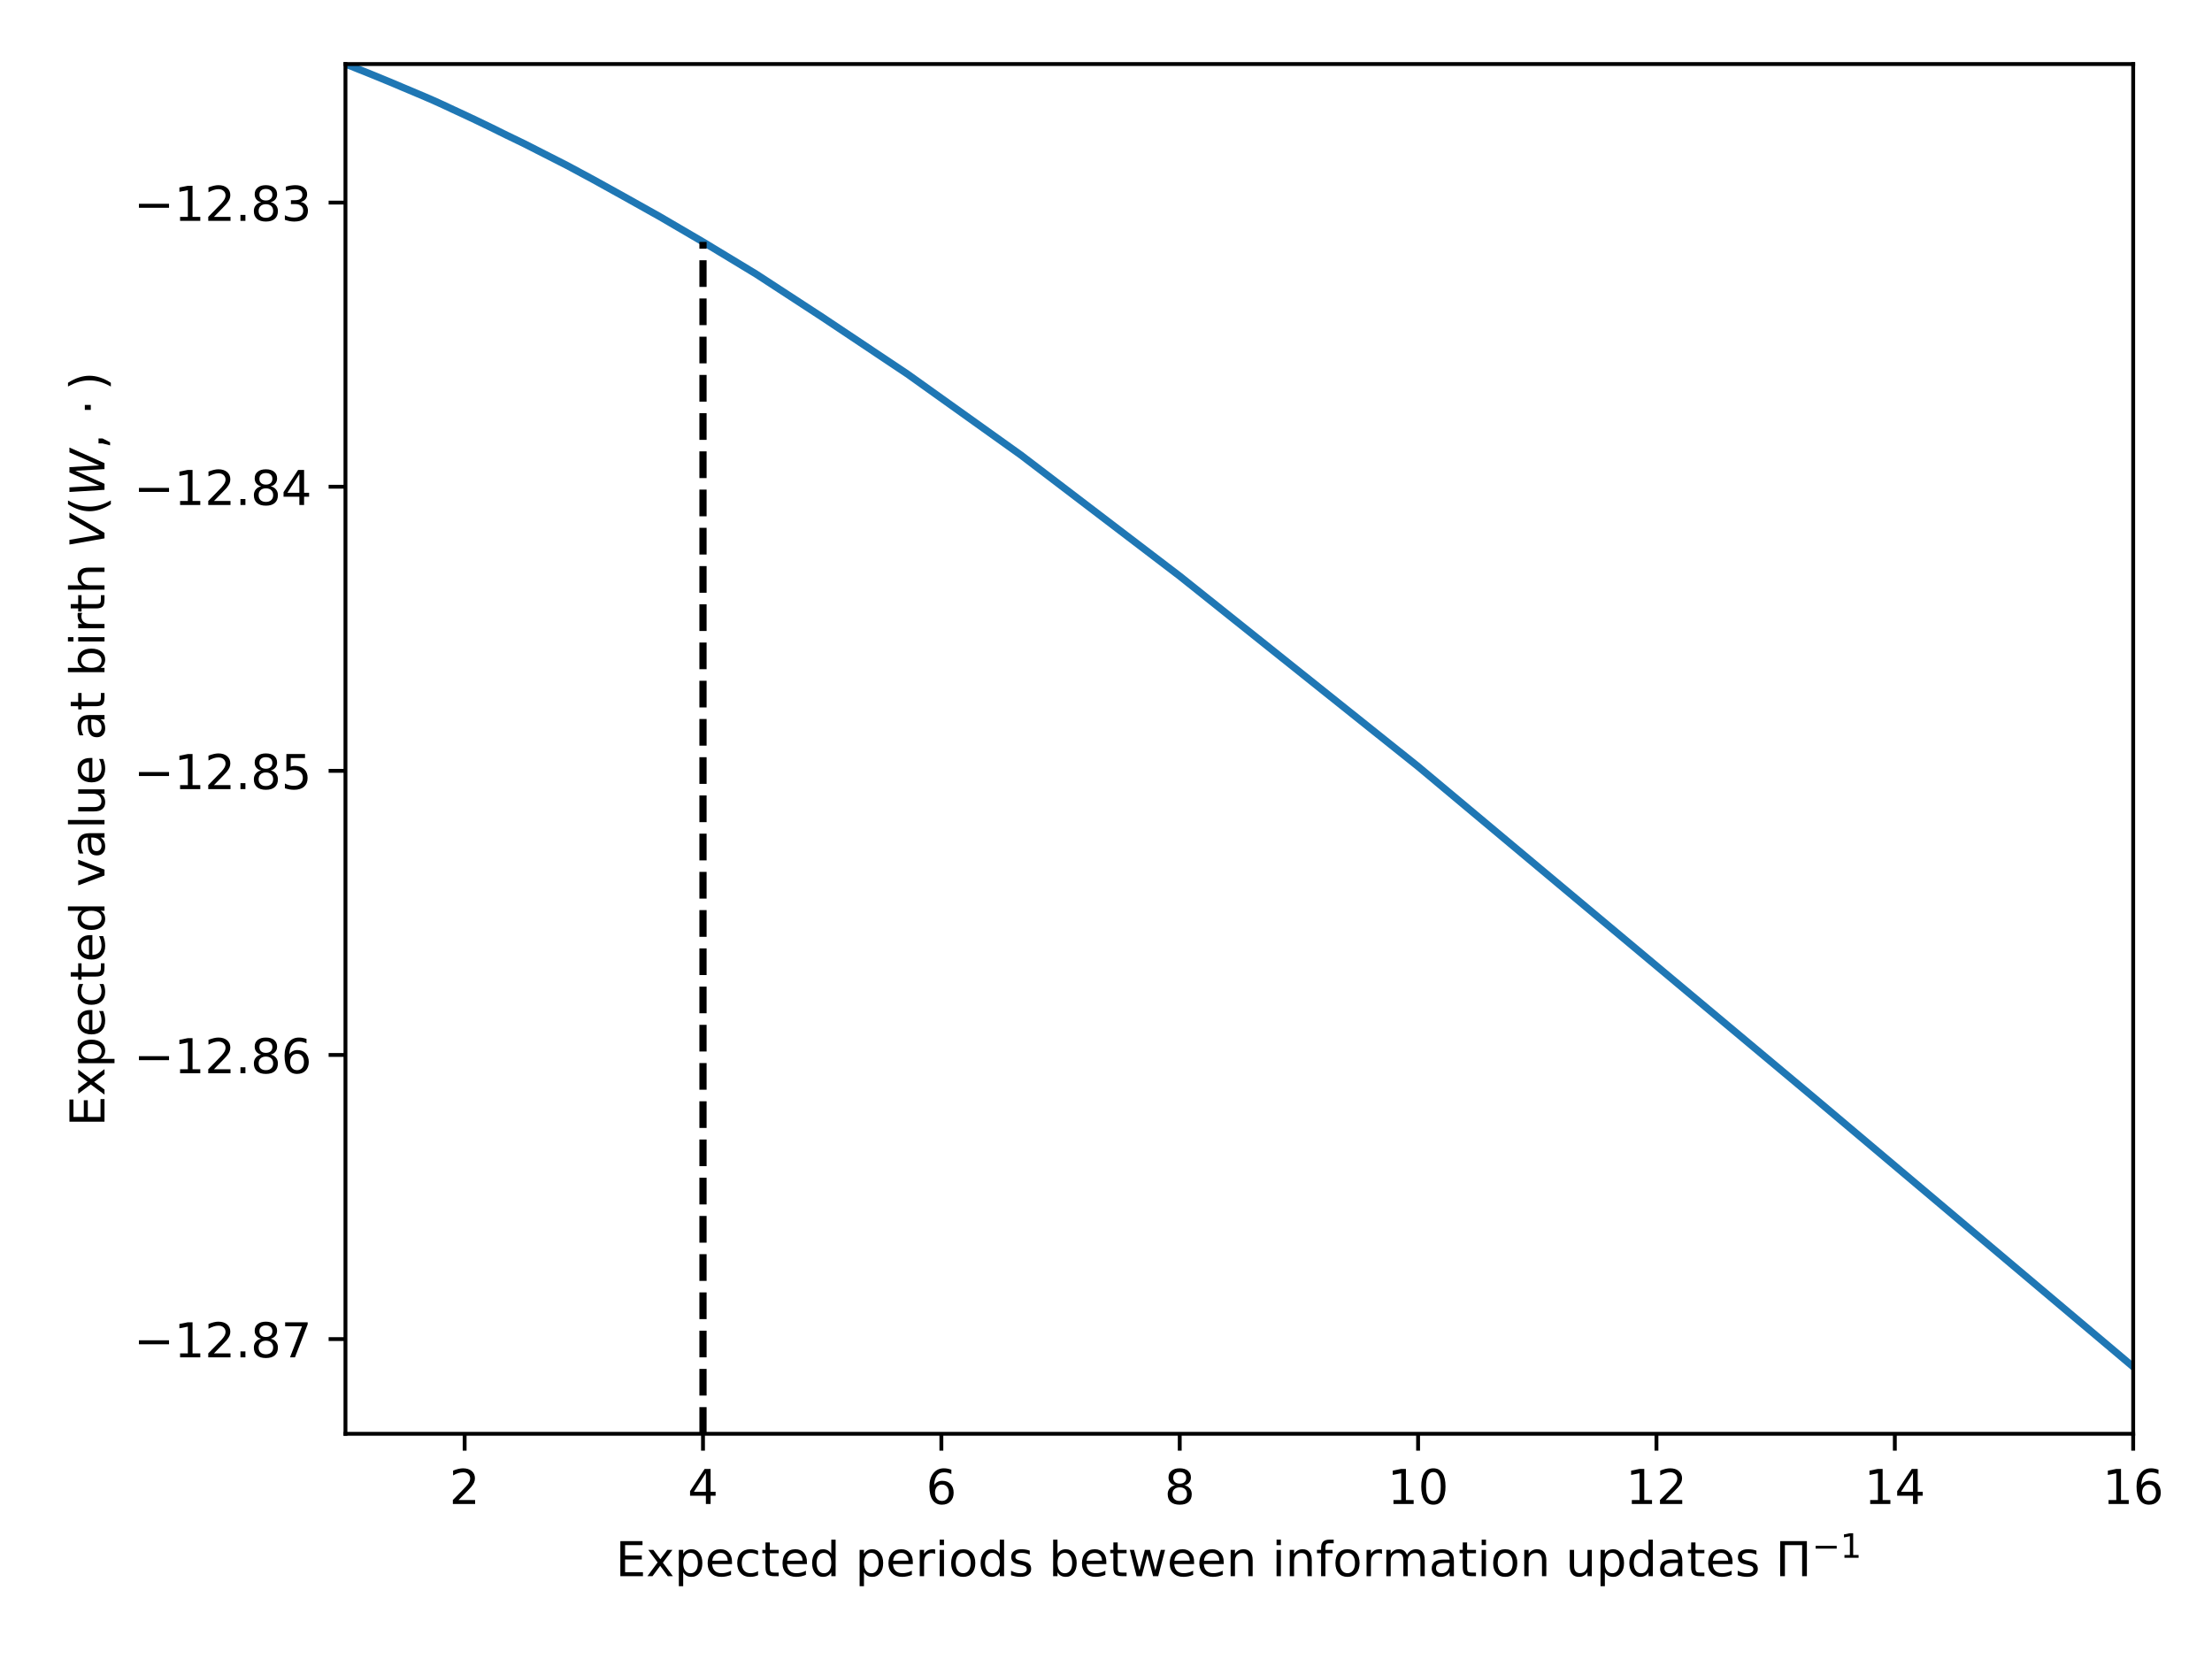
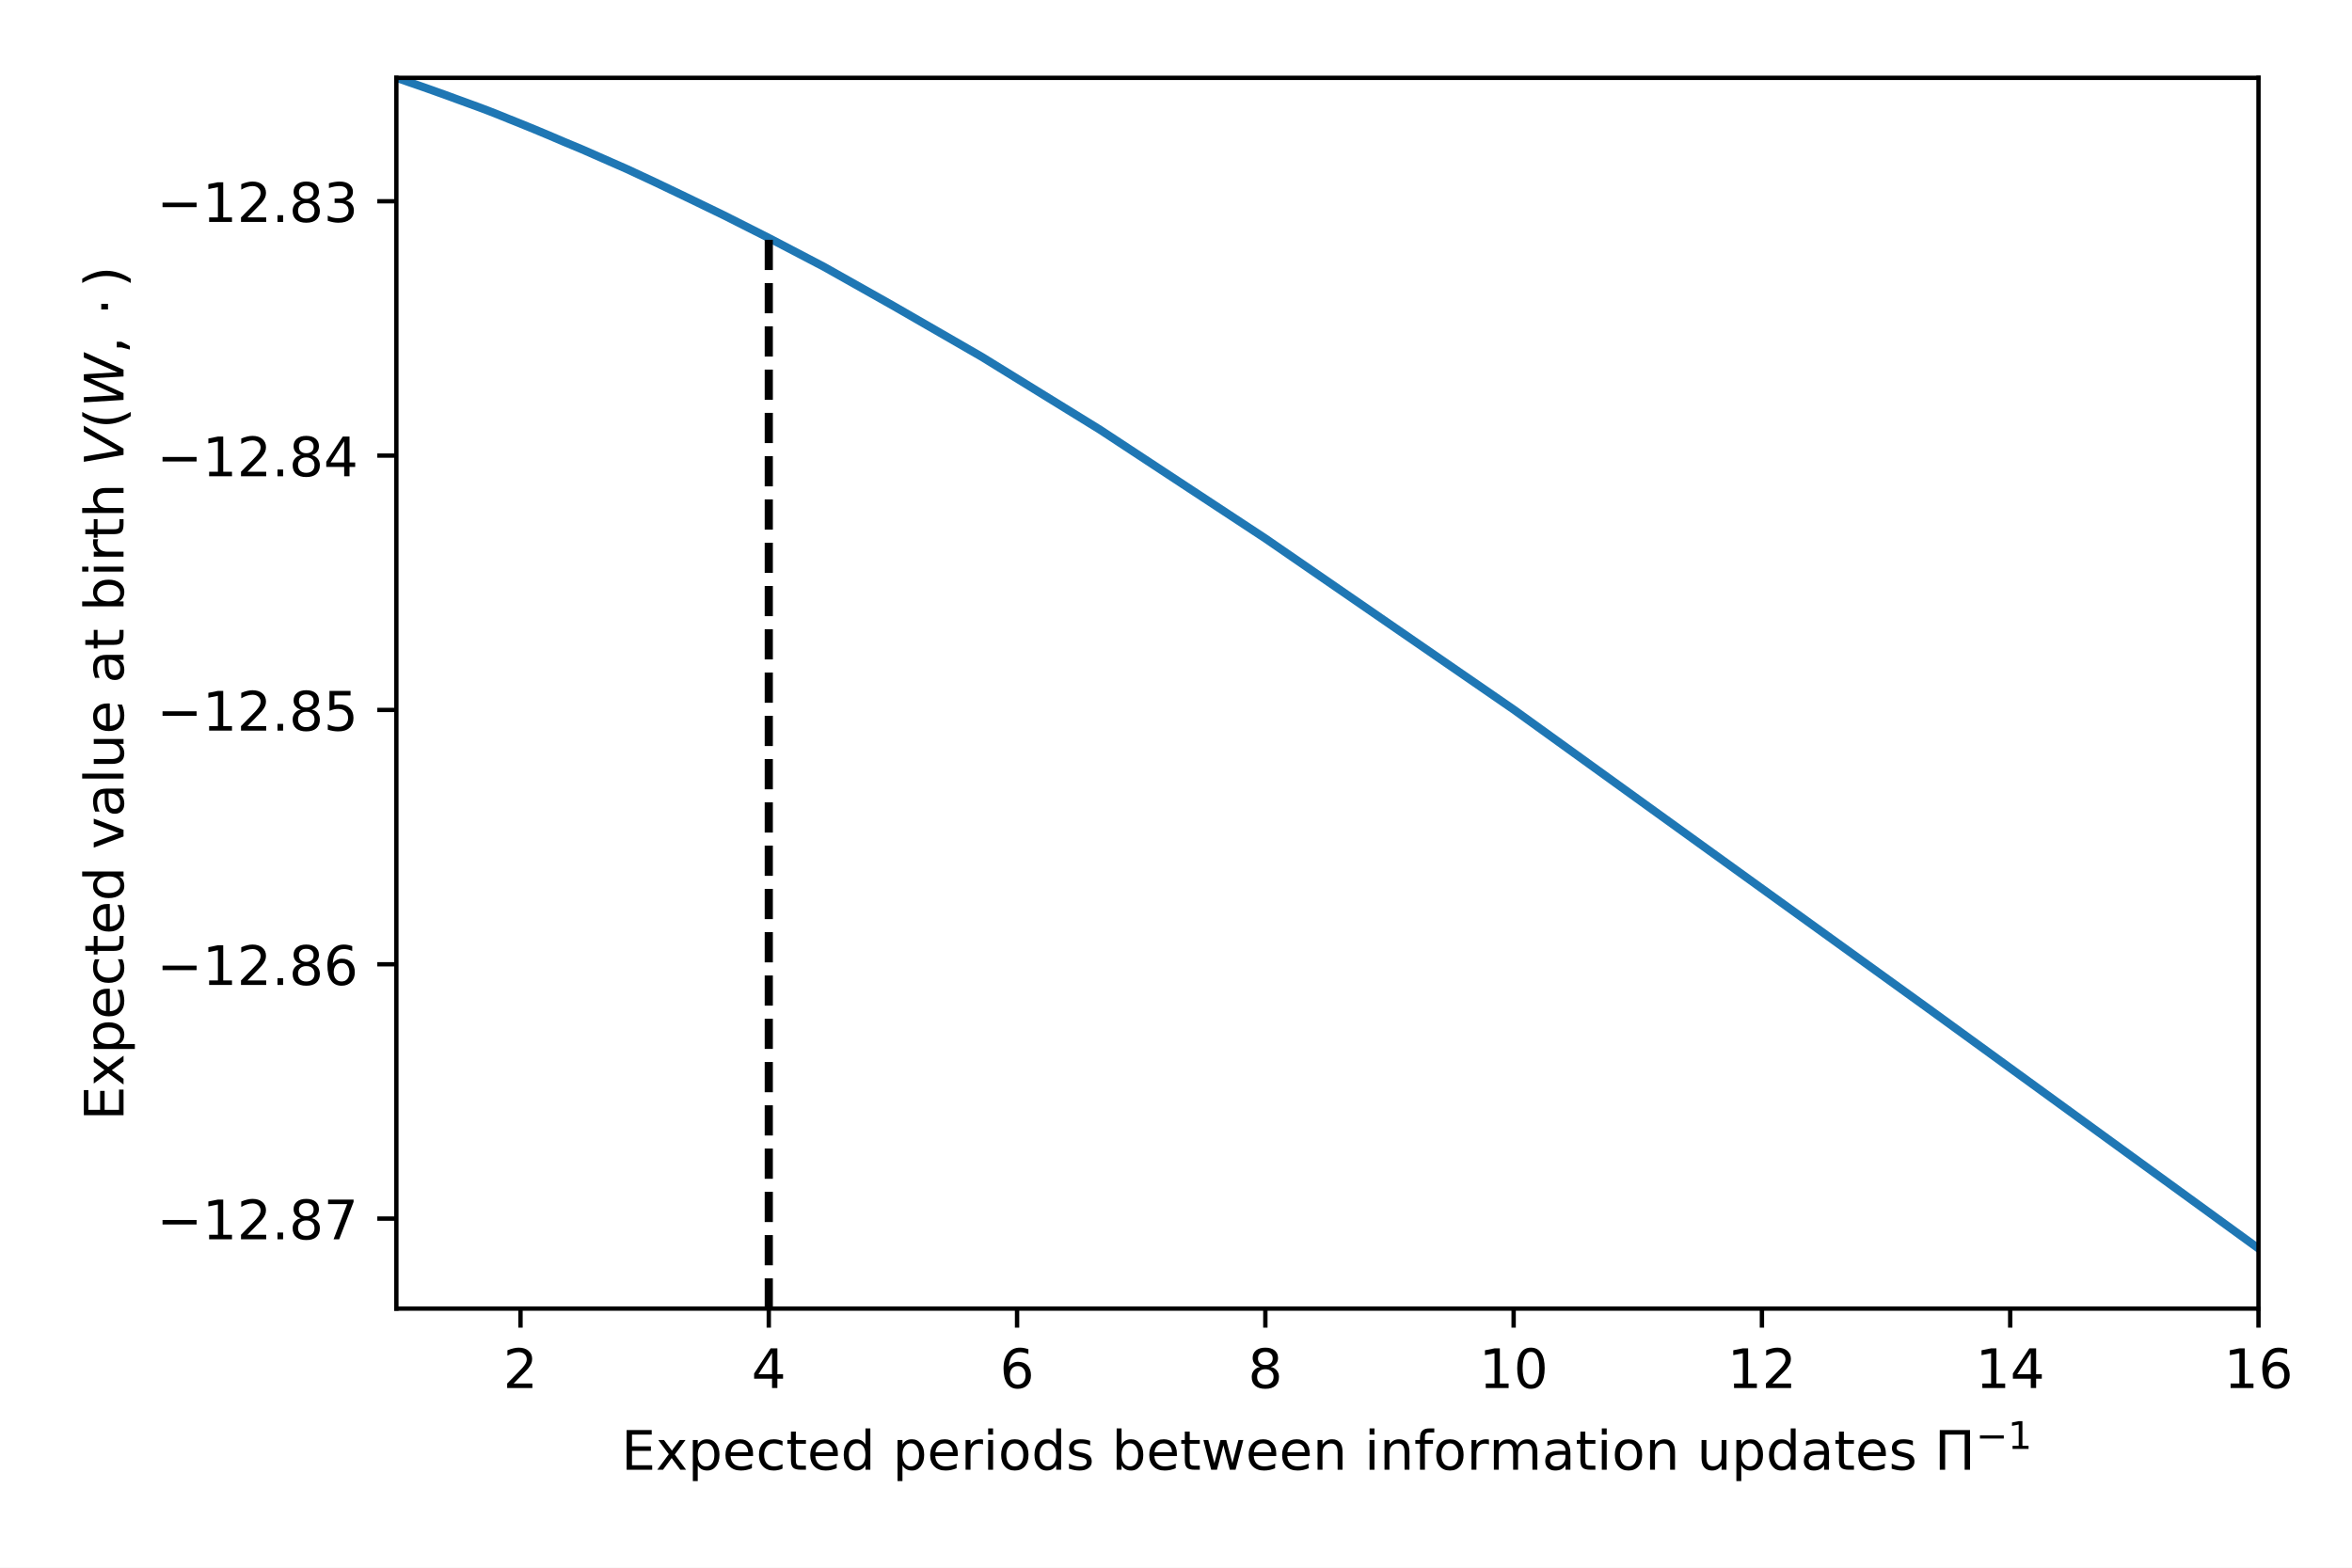
- <svg xmlns="http://www.w3.org/2000/svg" xmlns:xlink="http://www.w3.org/1999/xlink" height="345pt" version="1.1" viewBox="0 0 460 345" width="460pt">
+ <svg xmlns="http://www.w3.org/2000/svg" xmlns:xlink="http://www.w3.org/1999/xlink" height="288pt" version="1.1" viewBox="0 0 432 288" width="432pt">
  <defs>
    <style type="text/css">
*{stroke-linecap:butt;stroke-linejoin:round;}
  </style>
  </defs>
  <g id="figure_1">
    <g id="patch_1">
-       <path d="M 0 345.6  L 460.8 345.6  L 460.8 0  L 0 0  z " style="fill:#ffffff;" />
+       <path d="M 0 288  L 432 288  L 432 0  L 0 0  z " style="fill:#ffffff;" />
    </g>
    <g id="axes_1">
      <g id="patch_2">
-         <path d="M 71.84 298.168  L 443.61 298.168  L 443.61 13.32  L 71.84 13.32  z " style="fill:#ffffff;" />
+         <path d="M 72.8 240.4  L 414.825 240.4  L 414.825 14.3  L 72.8 14.3  z " style="fill:#ffffff;" />
      </g>
      <g id="matplotlib.axis_1">
        <g id="xtick_1">
          <g id="line2d_1">
            <defs>
-               <path d="M 0 0  L 0 3.5  " id="maf98e9fca8" style="stroke:#000000;stroke-width:0.8;" />
-             </defs>
-             <g>
-               <use style="stroke:#000000;stroke-width:0.8;" x="96.625" xlink:href="#maf98e9fca8" y="298.168" />
+               <path d="M 0 0  L 0 3.5  " id="m14c6ebee07" style="stroke:#000000;stroke-width:0.8;" />
+             </defs>
+             <g>
+               <use style="stroke:#000000;stroke-width:0.8;" x="95.602" xlink:href="#m14c6ebee07" y="240.4" />
            </g>
          </g>
          <g id="text_1">
            <defs>
              <path d="M 19.188 8.297  L 53.609 8.297  L 53.609 0  L 7.328 0  L 7.328 8.297  Q 12.938 14.109 22.625 23.891  Q 32.328 33.688 34.812 36.531  Q 39.547 41.844 41.422 45.531  Q 43.312 49.219 43.312 52.781  Q 43.312 58.594 39.234 62.25  Q 35.156 65.922 28.609 65.922  Q 23.969 65.922 18.812 64.312  Q 13.672 62.703 7.812 59.422  L 7.812 69.391  Q 13.766 71.781 18.938 73  Q 24.125 74.219 28.422 74.219  Q 39.75 74.219 46.484 68.547  Q 53.219 62.891 53.219 53.422  Q 53.219 48.922 51.531 44.891  Q 49.859 40.875 45.406 35.406  Q 44.188 33.984 37.641 27.219  Q 31.109 20.453 19.188 8.297  z " id="DejaVuSans-32" />
            </defs>
-             <g transform="translate(93.44342 312.7664)scale(0.1 -0.1)">
+             <g transform="translate(92.42042 254.9984)scale(0.1 -0.1)">
              <use xlink:href="#DejaVuSans-32" />
            </g>
          </g>
        </g>
        <g id="xtick_2">
          <g id="line2d_2">
            <g>
-               <use style="stroke:#000000;stroke-width:0.8;" x="146.194" xlink:href="#maf98e9fca8" y="298.168" />
+               <use style="stroke:#000000;stroke-width:0.8;" x="141.205" xlink:href="#m14c6ebee07" y="240.4" />
            </g>
          </g>
          <g id="text_2">
            <defs>
              <path d="M 37.797 64.312  L 12.891 25.391  L 37.797 25.391  z M 35.203 72.906  L 47.609 72.906  L 47.609 25.391  L 58.016 25.391  L 58.016 17.188  L 47.609 17.188  L 47.609 0  L 37.797 0  L 37.797 17.188  L 4.891 17.188  L 4.891 26.703  z " id="DejaVuSans-34" />
            </defs>
-             <g transform="translate(143.0128 312.7664)scale(0.1 -0.1)">
+             <g transform="translate(138.0238 254.9984)scale(0.1 -0.1)">
              <use xlink:href="#DejaVuSans-34" />
            </g>
          </g>
        </g>
        <g id="xtick_3">
          <g id="line2d_3">
            <g>
-               <use style="stroke:#000000;stroke-width:0.8;" x="195.763" xlink:href="#maf98e9fca8" y="298.168" />
+               <use style="stroke:#000000;stroke-width:0.8;" x="186.808" xlink:href="#m14c6ebee07" y="240.4" />
            </g>
          </g>
          <g id="text_3">
            <defs>
              <path d="M 33.016 40.375  Q 26.375 40.375 22.484 35.828  Q 18.609 31.297 18.609 23.391  Q 18.609 15.531 22.484 10.953  Q 26.375 6.391 33.016 6.391  Q 39.656 6.391 43.531 10.953  Q 47.406 15.531 47.406 23.391  Q 47.406 31.297 43.531 35.828  Q 39.656 40.375 33.016 40.375  z M 52.594 71.297  L 52.594 62.312  Q 48.875 64.062 45.094 64.984  Q 41.312 65.922 37.594 65.922  Q 27.828 65.922 22.672 59.328  Q 17.531 52.734 16.797 39.406  Q 19.672 43.656 24.016 45.922  Q 28.375 48.188 33.594 48.188  Q 44.578 48.188 50.953 41.516  Q 57.328 34.859 57.328 23.391  Q 57.328 12.156 50.688 5.359  Q 44.047 -1.422 33.016 -1.422  Q 20.359 -1.422 13.672 8.266  Q 6.984 17.969 6.984 36.375  Q 6.984 53.656 15.188 63.938  Q 23.391 74.219 37.203 74.219  Q 40.922 74.219 44.703 73.484  Q 48.484 72.75 52.594 71.297  z " id="DejaVuSans-36" />
            </defs>
-             <g transform="translate(192.5821 312.7664)scale(0.1 -0.1)">
+             <g transform="translate(183.6271 254.9984)scale(0.1 -0.1)">
              <use xlink:href="#DejaVuSans-36" />
            </g>
          </g>
        </g>
        <g id="xtick_4">
          <g id="line2d_4">
            <g>
-               <use style="stroke:#000000;stroke-width:0.8;" x="245.333" xlink:href="#maf98e9fca8" y="298.168" />
+               <use style="stroke:#000000;stroke-width:0.8;" x="232.412" xlink:href="#m14c6ebee07" y="240.4" />
            </g>
          </g>
          <g id="text_4">
            <defs>
              <path d="M 31.781 34.625  Q 24.75 34.625 20.719 30.859  Q 16.703 27.094 16.703 20.516  Q 16.703 13.922 20.719 10.156  Q 24.75 6.391 31.781 6.391  Q 38.812 6.391 42.859 10.172  Q 46.922 13.969 46.922 20.516  Q 46.922 27.094 42.891 30.859  Q 38.875 34.625 31.781 34.625  z M 21.922 38.812  Q 15.578 40.375 12.031 44.719  Q 8.5 49.078 8.5 55.328  Q 8.5 64.062 14.719 69.141  Q 20.953 74.219 31.781 74.219  Q 42.672 74.219 48.875 69.141  Q 55.078 64.062 55.078 55.328  Q 55.078 49.078 51.531 44.719  Q 48 40.375 41.703 38.812  Q 48.828 37.156 52.797 32.312  Q 56.781 27.484 56.781 20.516  Q 56.781 9.906 50.312 4.234  Q 43.844 -1.422 31.781 -1.422  Q 19.734 -1.422 13.25 4.234  Q 6.781 9.906 6.781 20.516  Q 6.781 27.484 10.781 32.312  Q 14.797 37.156 21.922 38.812  z M 18.312 54.391  Q 18.312 48.734 21.844 45.562  Q 25.391 42.391 31.781 42.391  Q 38.141 42.391 41.719 45.562  Q 45.312 48.734 45.312 54.391  Q 45.312 60.062 41.719 63.234  Q 38.141 66.406 31.781 66.406  Q 25.391 66.406 21.844 63.234  Q 18.312 60.062 18.312 54.391  z " id="DejaVuSans-38" />
            </defs>
-             <g transform="translate(242.1514 312.7664)scale(0.1 -0.1)">
+             <g transform="translate(229.2304 254.9984)scale(0.1 -0.1)">
              <use xlink:href="#DejaVuSans-38" />
            </g>
          </g>
        </g>
        <g id="xtick_5">
          <g id="line2d_5">
            <g>
-               <use style="stroke:#000000;stroke-width:0.8;" x="294.902" xlink:href="#maf98e9fca8" y="298.168" />
+               <use style="stroke:#000000;stroke-width:0.8;" x="278.015" xlink:href="#m14c6ebee07" y="240.4" />
            </g>
          </g>
          <g id="text_5">
            <defs>
              <path d="M 12.406 8.297  L 28.516 8.297  L 28.516 63.922  L 10.984 60.406  L 10.984 69.391  L 28.422 72.906  L 38.281 72.906  L 38.281 8.297  L 54.391 8.297  L 54.391 0  L 12.406 0  z " id="DejaVuSans-31" />
              <path d="M 31.781 66.406  Q 24.172 66.406 20.328 58.906  Q 16.5 51.422 16.5 36.375  Q 16.5 21.391 20.328 13.891  Q 24.172 6.391 31.781 6.391  Q 39.453 6.391 43.281 13.891  Q 47.125 21.391 47.125 36.375  Q 47.125 51.422 43.281 58.906  Q 39.453 66.406 31.781 66.406  z M 31.781 74.219  Q 44.047 74.219 50.516 64.516  Q 56.984 54.828 56.984 36.375  Q 56.984 17.969 50.516 8.266  Q 44.047 -1.422 31.781 -1.422  Q 19.531 -1.422 13.062 8.266  Q 6.594 17.969 6.594 36.375  Q 6.594 54.828 13.062 64.516  Q 19.531 74.219 31.781 74.219  z " id="DejaVuSans-30" />
            </defs>
-             <g transform="translate(288.5395 312.7664)scale(0.1 -0.1)">
+             <g transform="translate(271.6525 254.9984)scale(0.1 -0.1)">
              <use xlink:href="#DejaVuSans-31" />
              <use x="63.623" xlink:href="#DejaVuSans-30" />
            </g>
          </g>
        </g>
        <g id="xtick_6">
          <g id="line2d_6">
            <g>
-               <use style="stroke:#000000;stroke-width:0.8;" x="344.471" xlink:href="#maf98e9fca8" y="298.168" />
+               <use style="stroke:#000000;stroke-width:0.8;" x="323.618" xlink:href="#m14c6ebee07" y="240.4" />
            </g>
          </g>
          <g id="text_6">
-             <g transform="translate(338.1088 312.7664)scale(0.1 -0.1)">
+             <g transform="translate(317.2558 254.9984)scale(0.1 -0.1)">
              <use xlink:href="#DejaVuSans-31" />
              <use x="63.623" xlink:href="#DejaVuSans-32" />
            </g>
          </g>
        </g>
        <g id="xtick_7">
          <g id="line2d_7">
            <g>
-               <use style="stroke:#000000;stroke-width:0.8;" x="394.041" xlink:href="#maf98e9fca8" y="298.168" />
+               <use style="stroke:#000000;stroke-width:0.8;" x="369.222" xlink:href="#m14c6ebee07" y="240.4" />
            </g>
          </g>
          <g id="text_7">
-             <g transform="translate(387.6782 312.7664)scale(0.1 -0.1)">
+             <g transform="translate(362.8592 254.9984)scale(0.1 -0.1)">
              <use xlink:href="#DejaVuSans-31" />
              <use x="63.623" xlink:href="#DejaVuSans-34" />
            </g>
          </g>
        </g>
        <g id="xtick_8">
          <g id="line2d_8">
            <g>
-               <use style="stroke:#000000;stroke-width:0.8;" x="443.61" xlink:href="#maf98e9fca8" y="298.168" />
+               <use style="stroke:#000000;stroke-width:0.8;" x="414.825" xlink:href="#m14c6ebee07" y="240.4" />
            </g>
          </g>
          <g id="text_8">
-             <g transform="translate(437.2475 312.7664)scale(0.1 -0.1)">
+             <g transform="translate(408.4625 254.9984)scale(0.1 -0.1)">
              <use xlink:href="#DejaVuSans-31" />
              <use x="63.623" xlink:href="#DejaVuSans-36" />
            </g>
          </g>
        </g>
        <g id="text_9">
          <defs>
            <path d="M 9.812 72.906  L 55.906 72.906  L 55.906 64.594  L 19.672 64.594  L 19.672 43.016  L 54.391 43.016  L 54.391 34.719  L 19.672 34.719  L 19.672 8.297  L 56.781 8.297  L 56.781 0  L 9.812 0  z " id="DejaVuSans-45" />
            <path d="M 54.891 54.688  L 35.109 28.078  L 55.906 0  L 45.312 0  L 29.391 21.484  L 13.484 0  L 2.875 0  L 24.125 28.609  L 4.688 54.688  L 15.281 54.688  L 29.781 35.203  L 44.281 54.688  z " id="DejaVuSans-78" />
            <path d="M 18.109 8.203  L 18.109 -20.797  L 9.078 -20.797  L 9.078 54.688  L 18.109 54.688  L 18.109 46.391  Q 20.953 51.266 25.266 53.625  Q 29.594 56 35.594 56  Q 45.562 56 51.781 48.094  Q 58.016 40.188 58.016 27.297  Q 58.016 14.406 51.781 6.484  Q 45.562 -1.422 35.594 -1.422  Q 29.594 -1.422 25.266 0.953  Q 20.953 3.328 18.109 8.203  z M 48.688 27.297  Q 48.688 37.203 44.609 42.844  Q 40.531 48.484 33.406 48.484  Q 26.266 48.484 22.188 42.844  Q 18.109 37.203 18.109 27.297  Q 18.109 17.391 22.188 11.75  Q 26.266 6.109 33.406 6.109  Q 40.531 6.109 44.609 11.75  Q 48.688 17.391 48.688 27.297  z " id="DejaVuSans-70" />
            <path d="M 56.203 29.594  L 56.203 25.203  L 14.891 25.203  Q 15.484 15.922 20.484 11.062  Q 25.484 6.203 34.422 6.203  Q 39.594 6.203 44.453 7.469  Q 49.312 8.734 54.109 11.281  L 54.109 2.781  Q 49.266 0.734 44.188 -0.344  Q 39.109 -1.422 33.891 -1.422  Q 20.797 -1.422 13.156 6.188  Q 5.516 13.812 5.516 26.812  Q 5.516 40.234 12.766 48.109  Q 20.016 56 32.328 56  Q 43.359 56 49.781 48.891  Q 56.203 41.797 56.203 29.594  z M 47.219 32.234  Q 47.125 39.594 43.094 43.984  Q 39.062 48.391 32.422 48.391  Q 24.906 48.391 20.391 44.141  Q 15.875 39.891 15.188 32.172  z " id="DejaVuSans-65" />
            <path d="M 48.781 52.594  L 48.781 44.188  Q 44.969 46.297 41.141 47.344  Q 37.312 48.391 33.406 48.391  Q 24.656 48.391 19.812 42.844  Q 14.984 37.312 14.984 27.297  Q 14.984 17.281 19.812 11.734  Q 24.656 6.203 33.406 6.203  Q 37.312 6.203 41.141 7.25  Q 44.969 8.297 48.781 10.406  L 48.781 2.094  Q 45.016 0.344 40.984 -0.531  Q 36.969 -1.422 32.422 -1.422  Q 20.062 -1.422 12.781 6.344  Q 5.516 14.109 5.516 27.297  Q 5.516 40.672 12.859 48.328  Q 20.219 56 33.016 56  Q 37.156 56 41.109 55.141  Q 45.062 54.297 48.781 52.594  z " id="DejaVuSans-63" />
            <path d="M 18.312 70.219  L 18.312 54.688  L 36.812 54.688  L 36.812 47.703  L 18.312 47.703  L 18.312 18.016  Q 18.312 11.328 20.141 9.422  Q 21.969 7.516 27.594 7.516  L 36.812 7.516  L 36.812 0  L 27.594 0  Q 17.188 0 13.234 3.875  Q 9.281 7.766 9.281 18.016  L 9.281 47.703  L 2.688 47.703  L 2.688 54.688  L 9.281 54.688  L 9.281 70.219  z " id="DejaVuSans-74" />
            <path d="M 45.406 46.391  L 45.406 75.984  L 54.391 75.984  L 54.391 0  L 45.406 0  L 45.406 8.203  Q 42.578 3.328 38.25 0.953  Q 33.938 -1.422 27.875 -1.422  Q 17.969 -1.422 11.734 6.484  Q 5.516 14.406 5.516 27.297  Q 5.516 40.188 11.734 48.094  Q 17.969 56 27.875 56  Q 33.938 56 38.25 53.625  Q 42.578 51.266 45.406 46.391  z M 14.797 27.297  Q 14.797 17.391 18.875 11.75  Q 22.953 6.109 30.078 6.109  Q 37.203 6.109 41.297 11.75  Q 45.406 17.391 45.406 27.297  Q 45.406 37.203 41.297 42.844  Q 37.203 48.484 30.078 48.484  Q 22.953 48.484 18.875 42.844  Q 14.797 37.203 14.797 27.297  z " id="DejaVuSans-64" />
            <path id="DejaVuSans-20" />
            <path d="M 41.109 46.297  Q 39.594 47.172 37.812 47.578  Q 36.031 48 33.891 48  Q 26.266 48 22.188 43.047  Q 18.109 38.094 18.109 28.812  L 18.109 0  L 9.078 0  L 9.078 54.688  L 18.109 54.688  L 18.109 46.188  Q 20.953 51.172 25.484 53.578  Q 30.031 56 36.531 56  Q 37.453 56 38.578 55.875  Q 39.703 55.766 41.062 55.516  z " id="DejaVuSans-72" />
            <path d="M 9.422 54.688  L 18.406 54.688  L 18.406 0  L 9.422 0  z M 9.422 75.984  L 18.406 75.984  L 18.406 64.594  L 9.422 64.594  z " id="DejaVuSans-69" />
            <path d="M 30.609 48.391  Q 23.391 48.391 19.188 42.75  Q 14.984 37.109 14.984 27.297  Q 14.984 17.484 19.156 11.844  Q 23.344 6.203 30.609 6.203  Q 37.797 6.203 41.984 11.859  Q 46.188 17.531 46.188 27.297  Q 46.188 37.016 41.984 42.703  Q 37.797 48.391 30.609 48.391  z M 30.609 56  Q 42.328 56 49.016 48.375  Q 55.719 40.766 55.719 27.297  Q 55.719 13.875 49.016 6.219  Q 42.328 -1.422 30.609 -1.422  Q 18.844 -1.422 12.172 6.219  Q 5.516 13.875 5.516 27.297  Q 5.516 40.766 12.172 48.375  Q 18.844 56 30.609 56  z " id="DejaVuSans-6f" />
            <path d="M 44.281 53.078  L 44.281 44.578  Q 40.484 46.531 36.375 47.5  Q 32.281 48.484 27.875 48.484  Q 21.188 48.484 17.844 46.438  Q 14.5 44.391 14.5 40.281  Q 14.5 37.156 16.891 35.375  Q 19.281 33.594 26.516 31.984  L 29.594 31.297  Q 39.156 29.25 43.188 25.516  Q 47.219 21.781 47.219 15.094  Q 47.219 7.469 41.188 3.016  Q 35.156 -1.422 24.609 -1.422  Q 20.219 -1.422 15.453 -0.562  Q 10.688 0.297 5.422 2  L 5.422 11.281  Q 10.406 8.688 15.234 7.391  Q 20.062 6.109 24.812 6.109  Q 31.156 6.109 34.562 8.281  Q 37.984 10.453 37.984 14.406  Q 37.984 18.062 35.516 20.016  Q 33.062 21.969 24.703 23.781  L 21.578 24.516  Q 13.234 26.266 9.516 29.906  Q 5.812 33.547 5.812 39.891  Q 5.812 47.609 11.281 51.797  Q 16.75 56 26.812 56  Q 31.781 56 36.172 55.266  Q 40.578 54.547 44.281 53.078  z " id="DejaVuSans-73" />
            <path d="M 48.688 27.297  Q 48.688 37.203 44.609 42.844  Q 40.531 48.484 33.406 48.484  Q 26.266 48.484 22.188 42.844  Q 18.109 37.203 18.109 27.297  Q 18.109 17.391 22.188 11.75  Q 26.266 6.109 33.406 6.109  Q 40.531 6.109 44.609 11.75  Q 48.688 17.391 48.688 27.297  z M 18.109 46.391  Q 20.953 51.266 25.266 53.625  Q 29.594 56 35.594 56  Q 45.562 56 51.781 48.094  Q 58.016 40.188 58.016 27.297  Q 58.016 14.406 51.781 6.484  Q 45.562 -1.422 35.594 -1.422  Q 29.594 -1.422 25.266 0.953  Q 20.953 3.328 18.109 8.203  L 18.109 0  L 9.078 0  L 9.078 75.984  L 18.109 75.984  z " id="DejaVuSans-62" />
            <path d="M 4.203 54.688  L 13.188 54.688  L 24.422 12.016  L 35.594 54.688  L 46.188 54.688  L 57.422 12.016  L 68.609 54.688  L 77.594 54.688  L 63.281 0  L 52.688 0  L 40.922 44.828  L 29.109 0  L 18.5 0  z " id="DejaVuSans-77" />
            <path d="M 54.891 33.016  L 54.891 0  L 45.906 0  L 45.906 32.719  Q 45.906 40.484 42.875 44.328  Q 39.844 48.188 33.797 48.188  Q 26.516 48.188 22.312 43.547  Q 18.109 38.922 18.109 30.906  L 18.109 0  L 9.078 0  L 9.078 54.688  L 18.109 54.688  L 18.109 46.188  Q 21.344 51.125 25.703 53.562  Q 30.078 56 35.797 56  Q 45.219 56 50.047 50.172  Q 54.891 44.344 54.891 33.016  z " id="DejaVuSans-6e" />
            <path d="M 37.109 75.984  L 37.109 68.5  L 28.516 68.5  Q 23.688 68.5 21.797 66.547  Q 19.922 64.594 19.922 59.516  L 19.922 54.688  L 34.719 54.688  L 34.719 47.703  L 19.922 47.703  L 19.922 0  L 10.891 0  L 10.891 47.703  L 2.297 47.703  L 2.297 54.688  L 10.891 54.688  L 10.891 58.5  Q 10.891 67.625 15.141 71.797  Q 19.391 75.984 28.609 75.984  z " id="DejaVuSans-66" />
            <path d="M 52 44.188  Q 55.375 50.25 60.062 53.125  Q 64.75 56 71.094 56  Q 79.641 56 84.281 50.016  Q 88.922 44.047 88.922 33.016  L 88.922 0  L 79.891 0  L 79.891 32.719  Q 79.891 40.578 77.094 44.375  Q 74.312 48.188 68.609 48.188  Q 61.625 48.188 57.562 43.547  Q 53.516 38.922 53.516 30.906  L 53.516 0  L 44.484 0  L 44.484 32.719  Q 44.484 40.625 41.703 44.406  Q 38.922 48.188 33.109 48.188  Q 26.219 48.188 22.156 43.531  Q 18.109 38.875 18.109 30.906  L 18.109 0  L 9.078 0  L 9.078 54.688  L 18.109 54.688  L 18.109 46.188  Q 21.188 51.219 25.484 53.609  Q 29.781 56 35.688 56  Q 41.656 56 45.828 52.969  Q 50 49.953 52 44.188  z " id="DejaVuSans-6d" />
            <path d="M 34.281 27.484  Q 23.391 27.484 19.188 25  Q 14.984 22.516 14.984 16.5  Q 14.984 11.719 18.141 8.906  Q 21.297 6.109 26.703 6.109  Q 34.188 6.109 38.703 11.406  Q 43.219 16.703 43.219 25.484  L 43.219 27.484  z M 52.203 31.203  L 52.203 0  L 43.219 0  L 43.219 8.297  Q 40.141 3.328 35.547 0.953  Q 30.953 -1.422 24.312 -1.422  Q 15.922 -1.422 10.953 3.297  Q 6 8.016 6 15.922  Q 6 25.141 12.172 29.828  Q 18.359 34.516 30.609 34.516  L 43.219 34.516  L 43.219 35.406  Q 43.219 41.609 39.141 45  Q 35.062 48.391 27.688 48.391  Q 23 48.391 18.547 47.266  Q 14.109 46.141 10.016 43.891  L 10.016 52.203  Q 14.938 54.109 19.578 55.047  Q 24.219 56 28.609 56  Q 40.484 56 46.344 49.844  Q 52.203 43.703 52.203 31.203  z " id="DejaVuSans-61" />
            <path d="M 8.5 21.578  L 8.5 54.688  L 17.484 54.688  L 17.484 21.922  Q 17.484 14.156 20.5 10.266  Q 23.531 6.391 29.594 6.391  Q 36.859 6.391 41.078 11.031  Q 45.312 15.672 45.312 23.688  L 45.312 54.688  L 54.297 54.688  L 54.297 0  L 45.312 0  L 45.312 8.406  Q 42.047 3.422 37.719 1  Q 33.406 -1.422 27.688 -1.422  Q 18.266 -1.422 13.375 4.438  Q 8.5 10.297 8.5 21.578  z M 31.109 56  z " id="DejaVuSans-75" />
            <path d="M 65.375 72.906  L 65.375 0  L 55.516 0  L 55.516 64.594  L 19.672 64.594  L 19.672 0  L 9.812 0  L 9.812 72.906  z " id="DejaVuSans-3a0" />
            <path d="M 10.594 35.5  L 73.188 35.5  L 73.188 27.203  L 10.594 27.203  z " id="DejaVuSans-2212" />
          </defs>
-           <g transform="translate(128.025 327.8461)scale(0.1 -0.1)">
+           <g transform="translate(114.1125 270.0781)scale(0.1 -0.1)">
            <use transform="translate(0 0.684375)" xlink:href="#DejaVuSans-45" />
            <use transform="translate(63.18359 0.684375)" xlink:href="#DejaVuSans-78" />
            <use transform="translate(122.3633 0.684375)" xlink:href="#DejaVuSans-70" />
            <use transform="translate(185.8398 0.684375)" xlink:href="#DejaVuSans-65" />
            <use transform="translate(247.3633 0.684375)" xlink:href="#DejaVuSans-63" />
            <use transform="translate(302.3438 0.684375)" xlink:href="#DejaVuSans-74" />
            <use transform="translate(341.5527 0.684375)" xlink:href="#DejaVuSans-65" />
            <use transform="translate(403.0762 0.684375)" xlink:href="#DejaVuSans-64" />
            <use transform="translate(466.5527 0.684375)" xlink:href="#DejaVuSans-20" />
            <use transform="translate(498.3398 0.684375)" xlink:href="#DejaVuSans-70" />
            <use transform="translate(561.8164 0.684375)" xlink:href="#DejaVuSans-65" />
            <use transform="translate(623.3398 0.684375)" xlink:href="#DejaVuSans-72" />
            <use transform="translate(664.4531 0.684375)" xlink:href="#DejaVuSans-69" />
            <use transform="translate(692.2363 0.684375)" xlink:href="#DejaVuSans-6f" />
            <use transform="translate(753.418 0.684375)" xlink:href="#DejaVuSans-64" />
            <use transform="translate(816.8945 0.684375)" xlink:href="#DejaVuSans-73" />
            <use transform="translate(868.9941 0.684375)" xlink:href="#DejaVuSans-20" />
            <use transform="translate(900.7812 0.684375)" xlink:href="#DejaVuSans-62" />
            <use transform="translate(964.2578 0.684375)" xlink:href="#DejaVuSans-65" />
            <use transform="translate(1025.781 0.684375)" xlink:href="#DejaVuSans-74" />
            <use transform="translate(1064.99 0.684375)" xlink:href="#DejaVuSans-77" />
            <use transform="translate(1146.777 0.684375)" xlink:href="#DejaVuSans-65" />
            <use transform="translate(1208.301 0.684375)" xlink:href="#DejaVuSans-65" />
            <use transform="translate(1269.824 0.684375)" xlink:href="#DejaVuSans-6e" />
            <use transform="translate(1333.203 0.684375)" xlink:href="#DejaVuSans-20" />
            <use transform="translate(1364.99 0.684375)" xlink:href="#DejaVuSans-69" />
            <use transform="translate(1392.773 0.684375)" xlink:href="#DejaVuSans-6e" />
            <use transform="translate(1456.152 0.684375)" xlink:href="#DejaVuSans-66" />
            <use transform="translate(1491.357 0.684375)" xlink:href="#DejaVuSans-6f" />
            <use transform="translate(1552.539 0.684375)" xlink:href="#DejaVuSans-72" />
            <use transform="translate(1593.652 0.684375)" xlink:href="#DejaVuSans-6d" />
            <use transform="translate(1691.064 0.684375)" xlink:href="#DejaVuSans-61" />
            <use transform="translate(1752.344 0.684375)" xlink:href="#DejaVuSans-74" />
            <use transform="translate(1791.553 0.684375)" xlink:href="#DejaVuSans-69" />
            <use transform="translate(1819.336 0.684375)" xlink:href="#DejaVuSans-6f" />
            <use transform="translate(1880.518 0.684375)" xlink:href="#DejaVuSans-6e" />
            <use transform="translate(1943.896 0.684375)" xlink:href="#DejaVuSans-20" />
            <use transform="translate(1975.684 0.684375)" xlink:href="#DejaVuSans-75" />
            <use transform="translate(2039.062 0.684375)" xlink:href="#DejaVuSans-70" />
            <use transform="translate(2102.539 0.684375)" xlink:href="#DejaVuSans-64" />
            <use transform="translate(2166.016 0.684375)" xlink:href="#DejaVuSans-61" />
            <use transform="translate(2227.295 0.684375)" xlink:href="#DejaVuSans-74" />
            <use transform="translate(2266.504 0.684375)" xlink:href="#DejaVuSans-65" />
            <use transform="translate(2328.027 0.684375)" xlink:href="#DejaVuSans-73" />
            <use transform="translate(2380.127 0.684375)" xlink:href="#DejaVuSans-20" />
            <use transform="translate(2411.914 0.684375)" xlink:href="#DejaVuSans-3a0" />
            <use transform="translate(2488.066 38.96563)scale(0.7)" xlink:href="#DejaVuSans-2212" />
            <use transform="translate(2546.719 38.96563)scale(0.7)" xlink:href="#DejaVuSans-31" />
          </g>
        </g>
      </g>
      <g id="matplotlib.axis_2">
        <g id="ytick_1">
          <g id="line2d_9">
            <defs>
-               <path d="M 0 0  L -3.5 0  " id="m4c8e1d528d" style="stroke:#000000;stroke-width:0.8;" />
-             </defs>
-             <g>
-               <use style="stroke:#000000;stroke-width:0.8;" x="71.84" xlink:href="#m4c8e1d528d" y="278.472" />
+               <path d="M 0 0  L -3.5 0  " id="mf7cbf0df50" style="stroke:#000000;stroke-width:0.8;" />
+             </defs>
+             <g>
+               <use style="stroke:#000000;stroke-width:0.8;" x="72.8" xlink:href="#mf7cbf0df50" y="223.87" />
            </g>
          </g>
          <g id="text_10">
            <defs>
              <path d="M 10.688 12.406  L 21 12.406  L 21 0  L 10.688 0  z " id="DejaVuSans-2e" />
              <path d="M 8.203 72.906  L 55.078 72.906  L 55.078 68.703  L 28.609 0  L 18.312 0  L 43.219 64.594  L 8.203 64.594  z " id="DejaVuSans-37" />
            </defs>
-             <g transform="translate(27.83219 282.2716)scale(0.1 -0.1)">
+             <g transform="translate(28.79219 227.6693)scale(0.1 -0.1)">
              <use xlink:href="#DejaVuSans-2212" />
              <use x="83.789" xlink:href="#DejaVuSans-31" />
              <use x="147.412" xlink:href="#DejaVuSans-32" />
              <use x="211.035" xlink:href="#DejaVuSans-2e" />
              <use x="242.822" xlink:href="#DejaVuSans-38" />
              <use x="306.445" xlink:href="#DejaVuSans-37" />
            </g>
          </g>
        </g>
        <g id="ytick_2">
          <g id="line2d_10">
            <g>
-               <use style="stroke:#000000;stroke-width:0.8;" x="71.84" xlink:href="#m4c8e1d528d" y="219.387" />
+               <use style="stroke:#000000;stroke-width:0.8;" x="72.8" xlink:href="#mf7cbf0df50" y="177.146" />
            </g>
          </g>
          <g id="text_11">
-             <g transform="translate(27.83219 223.186)scale(0.1 -0.1)">
+             <g transform="translate(28.79219 180.9455)scale(0.1 -0.1)">
              <use xlink:href="#DejaVuSans-2212" />
              <use x="83.789" xlink:href="#DejaVuSans-31" />
              <use x="147.412" xlink:href="#DejaVuSans-32" />
              <use x="211.035" xlink:href="#DejaVuSans-2e" />
              <use x="242.822" xlink:href="#DejaVuSans-38" />
              <use x="306.445" xlink:href="#DejaVuSans-36" />
            </g>
          </g>
        </g>
        <g id="ytick_3">
          <g id="line2d_11">
            <g>
-               <use style="stroke:#000000;stroke-width:0.8;" x="71.84" xlink:href="#m4c8e1d528d" y="160.301" />
+               <use style="stroke:#000000;stroke-width:0.8;" x="72.8" xlink:href="#mf7cbf0df50" y="130.423" />
            </g>
          </g>
          <g id="text_12">
            <defs>
              <path d="M 10.797 72.906  L 49.516 72.906  L 49.516 64.594  L 19.828 64.594  L 19.828 46.734  Q 21.969 47.469 24.109 47.828  Q 26.266 48.188 28.422 48.188  Q 40.625 48.188 47.75 41.5  Q 54.891 34.812 54.891 23.391  Q 54.891 11.625 47.562 5.094  Q 40.234 -1.422 26.906 -1.422  Q 22.312 -1.422 17.547 -0.641  Q 12.797 0.141 7.719 1.703  L 7.719 11.625  Q 12.109 9.234 16.797 8.062  Q 21.484 6.891 26.703 6.891  Q 35.156 6.891 40.078 11.328  Q 45.016 15.766 45.016 23.391  Q 45.016 31 40.078 35.438  Q 35.156 39.891 26.703 39.891  Q 22.75 39.891 18.812 39.016  Q 14.891 38.141 10.797 36.281  z " id="DejaVuSans-35" />
            </defs>
-             <g transform="translate(27.83219 164.1004)scale(0.1 -0.1)">
+             <g transform="translate(28.79219 134.2218)scale(0.1 -0.1)">
              <use xlink:href="#DejaVuSans-2212" />
              <use x="83.789" xlink:href="#DejaVuSans-31" />
              <use x="147.412" xlink:href="#DejaVuSans-32" />
              <use x="211.035" xlink:href="#DejaVuSans-2e" />
              <use x="242.822" xlink:href="#DejaVuSans-38" />
              <use x="306.445" xlink:href="#DejaVuSans-35" />
            </g>
          </g>
        </g>
        <g id="ytick_4">
          <g id="line2d_12">
            <g>
-               <use style="stroke:#000000;stroke-width:0.8;" x="71.84" xlink:href="#m4c8e1d528d" y="101.216" />
+               <use style="stroke:#000000;stroke-width:0.8;" x="72.8" xlink:href="#mf7cbf0df50" y="83.699" />
            </g>
          </g>
          <g id="text_13">
-             <g transform="translate(27.83219 105.0149)scale(0.1 -0.1)">
+             <g transform="translate(28.79219 87.498)scale(0.1 -0.1)">
              <use xlink:href="#DejaVuSans-2212" />
              <use x="83.789" xlink:href="#DejaVuSans-31" />
              <use x="147.412" xlink:href="#DejaVuSans-32" />
              <use x="211.035" xlink:href="#DejaVuSans-2e" />
              <use x="242.822" xlink:href="#DejaVuSans-38" />
              <use x="306.445" xlink:href="#DejaVuSans-34" />
            </g>
          </g>
        </g>
        <g id="ytick_5">
          <g id="line2d_13">
            <g>
-               <use style="stroke:#000000;stroke-width:0.8;" x="71.84" xlink:href="#m4c8e1d528d" y="42.13" />
+               <use style="stroke:#000000;stroke-width:0.8;" x="72.8" xlink:href="#mf7cbf0df50" y="36.975" />
            </g>
          </g>
          <g id="text_14">
            <defs>
              <path d="M 40.578 39.312  Q 47.656 37.797 51.625 33  Q 55.609 28.219 55.609 21.188  Q 55.609 10.406 48.188 4.484  Q 40.766 -1.422 27.094 -1.422  Q 22.516 -1.422 17.656 -0.516  Q 12.797 0.391 7.625 2.203  L 7.625 11.719  Q 11.719 9.328 16.594 8.109  Q 21.484 6.891 26.812 6.891  Q 36.078 6.891 40.938 10.547  Q 45.797 14.203 45.797 21.188  Q 45.797 27.641 41.281 31.266  Q 36.766 34.906 28.719 34.906  L 20.219 34.906  L 20.219 43.016  L 29.109 43.016  Q 36.375 43.016 40.234 45.922  Q 44.094 48.828 44.094 54.297  Q 44.094 59.906 40.109 62.906  Q 36.141 65.922 28.719 65.922  Q 24.656 65.922 20.016 65.031  Q 15.375 64.156 9.812 62.312  L 9.812 71.094  Q 15.438 72.656 20.344 73.438  Q 25.25 74.219 29.594 74.219  Q 40.828 74.219 47.359 69.109  Q 53.906 64.016 53.906 55.328  Q 53.906 49.266 50.438 45.094  Q 46.969 40.922 40.578 39.312  z " id="DejaVuSans-33" />
            </defs>
-             <g transform="translate(27.83219 45.92932)scale(0.1 -0.1)">
+             <g transform="translate(28.79219 40.77424)scale(0.1 -0.1)">
              <use xlink:href="#DejaVuSans-2212" />
              <use x="83.789" xlink:href="#DejaVuSans-31" />
              <use x="147.412" xlink:href="#DejaVuSans-32" />
              <use x="211.035" xlink:href="#DejaVuSans-2e" />
              <use x="242.822" xlink:href="#DejaVuSans-38" />
              <use x="306.445" xlink:href="#DejaVuSans-33" />
            </g>
          </g>
        </g>
        <g id="text_15">
          <defs>
            <path d="M 2.984 54.688  L 12.5 54.688  L 29.594 8.797  L 46.688 54.688  L 56.203 54.688  L 35.688 0  L 23.484 0  z " id="DejaVuSans-76" />
            <path d="M 9.422 75.984  L 18.406 75.984  L 18.406 0  L 9.422 0  z " id="DejaVuSans-6c" />
            <path d="M 54.891 33.016  L 54.891 0  L 45.906 0  L 45.906 32.719  Q 45.906 40.484 42.875 44.328  Q 39.844 48.188 33.797 48.188  Q 26.516 48.188 22.312 43.547  Q 18.109 38.922 18.109 30.906  L 18.109 0  L 9.078 0  L 9.078 75.984  L 18.109 75.984  L 18.109 46.188  Q 21.344 51.125 25.703 53.562  Q 30.078 56 35.797 56  Q 45.219 56 50.047 50.172  Q 54.891 44.344 54.891 33.016  z " id="DejaVuSans-68" />
            <path d="M 20.609 0  L 7.812 72.906  L 17.484 72.906  L 28.078 10.203  L 63.484 72.906  L 74.219 72.906  L 32.078 0  z " id="DejaVuSans-Oblique-56" />
            <path d="M 31 75.875  Q 24.469 64.656 21.281 53.656  Q 18.109 42.672 18.109 31.391  Q 18.109 20.125 21.312 9.062  Q 24.516 -2 31 -13.188  L 23.188 -13.188  Q 15.875 -1.703 12.234 9.375  Q 8.594 20.453 8.594 31.391  Q 8.594 42.281 12.203 53.312  Q 15.828 64.359 23.188 75.875  z " id="DejaVuSans-28" />
            <path d="M 9.625 72.906  L 19.188 72.906  L 22.703 10.891  L 50.203 72.906  L 61.188 72.906  L 64.797 10.891  L 92 72.906  L 102 72.906  L 69.578 0  L 57.172 0  L 53.812 60.797  L 26.516 0  L 14.109 0  z " id="DejaVuSans-Oblique-57" />
            <path d="M 11.719 12.406  L 22.016 12.406  L 22.016 4  L 14.016 -11.625  L 7.719 -11.625  L 11.719 4  z " id="DejaVuSans-2c" />
            <path d="M 10.688 40.922  L 21 40.922  L 21 28.516  L 10.688 28.516  z " id="DejaVuSans-22c5" />
            <path d="M 8.016 75.875  L 15.828 75.875  Q 23.141 64.359 26.781 53.312  Q 30.422 42.281 30.422 31.391  Q 30.422 20.453 26.781 9.375  Q 23.141 -1.703 15.828 -13.188  L 8.016 -13.188  Q 14.5 -2 17.703 9.062  Q 20.906 20.125 20.906 31.391  Q 20.906 42.672 17.703 53.656  Q 14.5 64.656 8.016 75.875  z " id="DejaVuSans-29" />
          </defs>
-           <g transform="translate(21.73219 234.244)rotate(-90)scale(0.1 -0.1)">
+           <g transform="translate(22.69219 205.85)rotate(-90)scale(0.1 -0.1)">
            <use transform="translate(0 0.015625)" xlink:href="#DejaVuSans-45" />
            <use transform="translate(63.18359 0.015625)" xlink:href="#DejaVuSans-78" />
            <use transform="translate(122.3633 0.015625)" xlink:href="#DejaVuSans-70" />
            <use transform="translate(185.8398 0.015625)" xlink:href="#DejaVuSans-65" />
            <use transform="translate(247.3633 0.015625)" xlink:href="#DejaVuSans-63" />
            <use transform="translate(302.3438 0.015625)" xlink:href="#DejaVuSans-74" />
            <use transform="translate(341.5527 0.015625)" xlink:href="#DejaVuSans-65" />
            <use transform="translate(403.0762 0.015625)" xlink:href="#DejaVuSans-64" />
            <use transform="translate(466.5527 0.015625)" xlink:href="#DejaVuSans-20" />
            <use transform="translate(498.3398 0.015625)" xlink:href="#DejaVuSans-76" />
            <use transform="translate(557.5195 0.015625)" xlink:href="#DejaVuSans-61" />
            <use transform="translate(618.7988 0.015625)" xlink:href="#DejaVuSans-6c" />
            <use transform="translate(646.582 0.015625)" xlink:href="#DejaVuSans-75" />
            <use transform="translate(709.9609 0.015625)" xlink:href="#DejaVuSans-65" />
            <use transform="translate(771.4844 0.015625)" xlink:href="#DejaVuSans-20" />
            <use transform="translate(803.2715 0.015625)" xlink:href="#DejaVuSans-61" />
            <use transform="translate(864.5508 0.015625)" xlink:href="#DejaVuSans-74" />
            <use transform="translate(903.7598 0.015625)" xlink:href="#DejaVuSans-20" />
            <use transform="translate(935.5469 0.015625)" xlink:href="#DejaVuSans-62" />
            <use transform="translate(999.0234 0.015625)" xlink:href="#DejaVuSans-69" />
            <use transform="translate(1026.807 0.015625)" xlink:href="#DejaVuSans-72" />
            <use transform="translate(1067.92 0.015625)" xlink:href="#DejaVuSans-74" />
            <use transform="translate(1107.129 0.015625)" xlink:href="#DejaVuSans-68" />
            <use transform="translate(1170.508 0.015625)" xlink:href="#DejaVuSans-20" />
            <use transform="translate(1202.295 0.015625)" xlink:href="#DejaVuSans-Oblique-56" />
            <use transform="translate(1270.703 0.015625)" xlink:href="#DejaVuSans-28" />
            <use transform="translate(1309.717 0.015625)" xlink:href="#DejaVuSans-Oblique-57" />
            <use transform="translate(1408.594 0.015625)" xlink:href="#DejaVuSans-2c" />
            <use transform="translate(1479.346 0.015625)" xlink:href="#DejaVuSans-22c5" />
            <use transform="translate(1530.615 0.015625)" xlink:href="#DejaVuSans-29" />
          </g>
        </g>
      </g>
      <g id="line2d_14">
-         <path clip-path="url(#p4b69192cbe)" d="M 461.8 299.573  L 377.518 228.509  L 294.902 159.401  L 245.333 119.808  L 212.286 94.618  L 188.682 77.763  L 170.979 65.949  L 157.209 56.974  L 146.194 50.308  L 137.181 45.04  L 129.671 40.836  L 123.316 37.317  L 117.869 34.385  L 113.148 31.985  L 109.017 29.88  L 105.372 28.122  L 102.132 26.52  L 99.234 25.121  L 96.625 23.888  L 94.264 22.798  L 92.118 21.79  L 90.159 20.904  L 88.363 20.123  L 86.711 19.424  L 85.186 18.777  L 83.773 18.187  L 82.462 17.626  L 81.241 17.112  L 80.102 16.646  L 79.036 16.203  L 78.036 15.793  L 77.097 15.411  L 76.214 15.054  L 75.381 14.717  L 74.594 14.412  L 73.85 14.11  L 73.144 13.821  L 72.476 13.57  L 71.84 13.32  " style="fill:none;stroke:#1f77b4;stroke-linecap:square;stroke-width:1.5;" />
+         <path clip-path="url(#p9a0f352946)" d="M 433 242.561  L 354.021 185.168  L 278.015 130.347  L 232.412 98.922  L 202.009 78.924  L 180.294 65.535  L 164.007 56.149  L 151.339 49.016  L 141.205 43.719  L 132.913 39.532  L 126.004 36.19  L 120.157 33.393  L 115.146 31.06  L 110.803 29.151  L 107.002 27.477  L 103.649 26.079  L 100.669 24.804  L 98.002 23.692  L 95.602 22.711  L 93.43 21.843  L 91.456 21.041  L 89.653 20.335  L 88.001 19.713  L 86.481 19.157  L 85.078 18.643  L 83.779 18.173  L 82.572 17.727  L 81.449 17.318  L 80.401 16.947  L 79.42 16.594  L 78.5 16.268  L 77.637 15.964  L 76.824 15.68  L 76.057 15.412  L 75.334 15.169  L 74.649 14.929  L 74 14.699  L 73.385 14.499  L 72.8 14.3  " style="fill:none;stroke:#1f77b4;stroke-linecap:square;stroke-width:1.5;" />
      </g>
      <g id="line2d_15">
-         <path clip-path="url(#p4b69192cbe)" d="M 146.194 298.168  L 146.194 50.308  " style="fill:none;stroke:#000000;stroke-dasharray:5.55,2.4;stroke-dashoffset:0;stroke-width:1.5;" />
+         <path clip-path="url(#p9a0f352946)" d="M 141.205 240.4  L 141.205 43.719  " style="fill:none;stroke:#000000;stroke-dasharray:5.55,2.4;stroke-dashoffset:0;stroke-width:1.5;" />
      </g>
      <g id="patch_3">
-         <path d="M 71.84 298.168  L 71.84 13.32  " style="fill:none;stroke:#000000;stroke-linecap:square;stroke-linejoin:miter;stroke-width:0.8;" />
+         <path d="M 72.8 240.4  L 72.8 14.3  " style="fill:none;stroke:#000000;stroke-linecap:square;stroke-linejoin:miter;stroke-width:0.8;" />
      </g>
      <g id="patch_4">
-         <path d="M 443.61 298.168  L 443.61 13.32  " style="fill:none;stroke:#000000;stroke-linecap:square;stroke-linejoin:miter;stroke-width:0.8;" />
+         <path d="M 414.825 240.4  L 414.825 14.3  " style="fill:none;stroke:#000000;stroke-linecap:square;stroke-linejoin:miter;stroke-width:0.8;" />
      </g>
      <g id="patch_5">
-         <path d="M 71.84 298.168  L 443.61 298.168  " style="fill:none;stroke:#000000;stroke-linecap:square;stroke-linejoin:miter;stroke-width:0.8;" />
+         <path d="M 72.8 240.4  L 414.825 240.4  " style="fill:none;stroke:#000000;stroke-linecap:square;stroke-linejoin:miter;stroke-width:0.8;" />
      </g>
      <g id="patch_6">
-         <path d="M 71.84 13.32  L 443.61 13.32  " style="fill:none;stroke:#000000;stroke-linecap:square;stroke-linejoin:miter;stroke-width:0.8;" />
+         <path d="M 72.8 14.3  L 414.825 14.3  " style="fill:none;stroke:#000000;stroke-linecap:square;stroke-linejoin:miter;stroke-width:0.8;" />
      </g>
    </g>
  </g>
  <defs>
-     <clipPath id="p4b69192cbe">
-       <rect height="284.848" width="371.77" x="71.84" y="13.32" />
+     <clipPath id="p9a0f352946">
+       <rect height="226.1" width="342.025" x="72.8" y="14.3" />
    </clipPath>
  </defs>
</svg>
